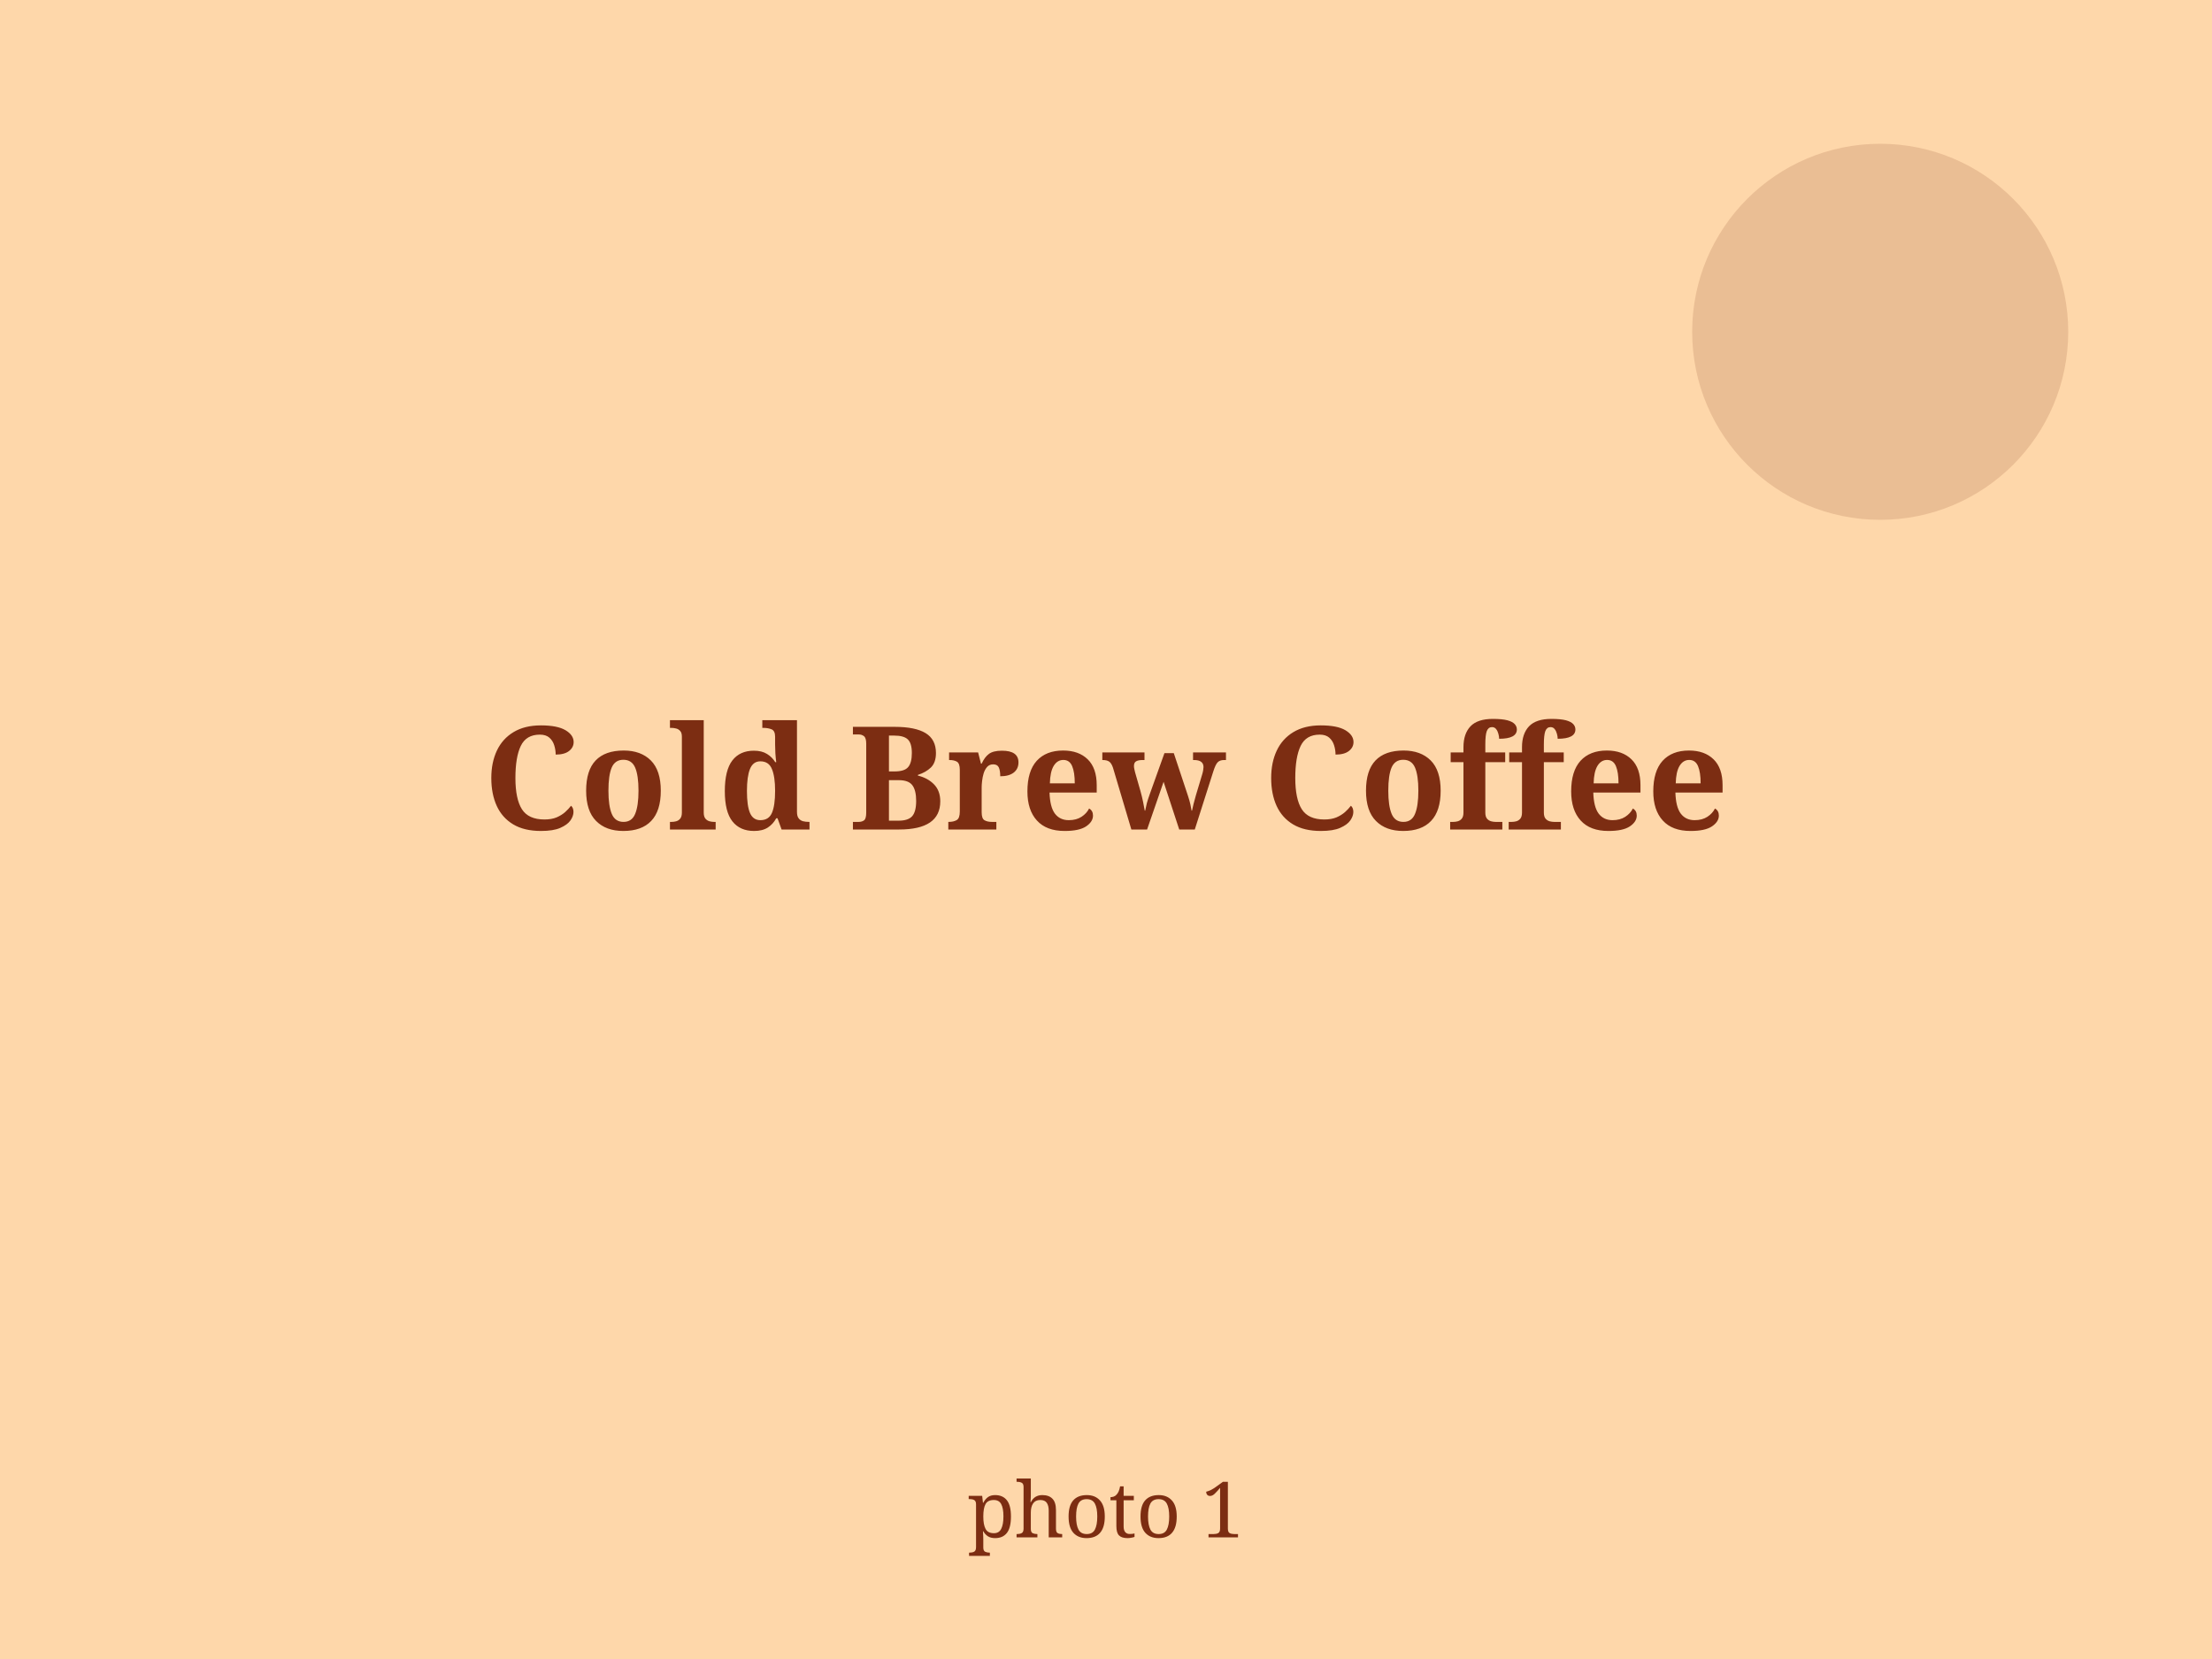
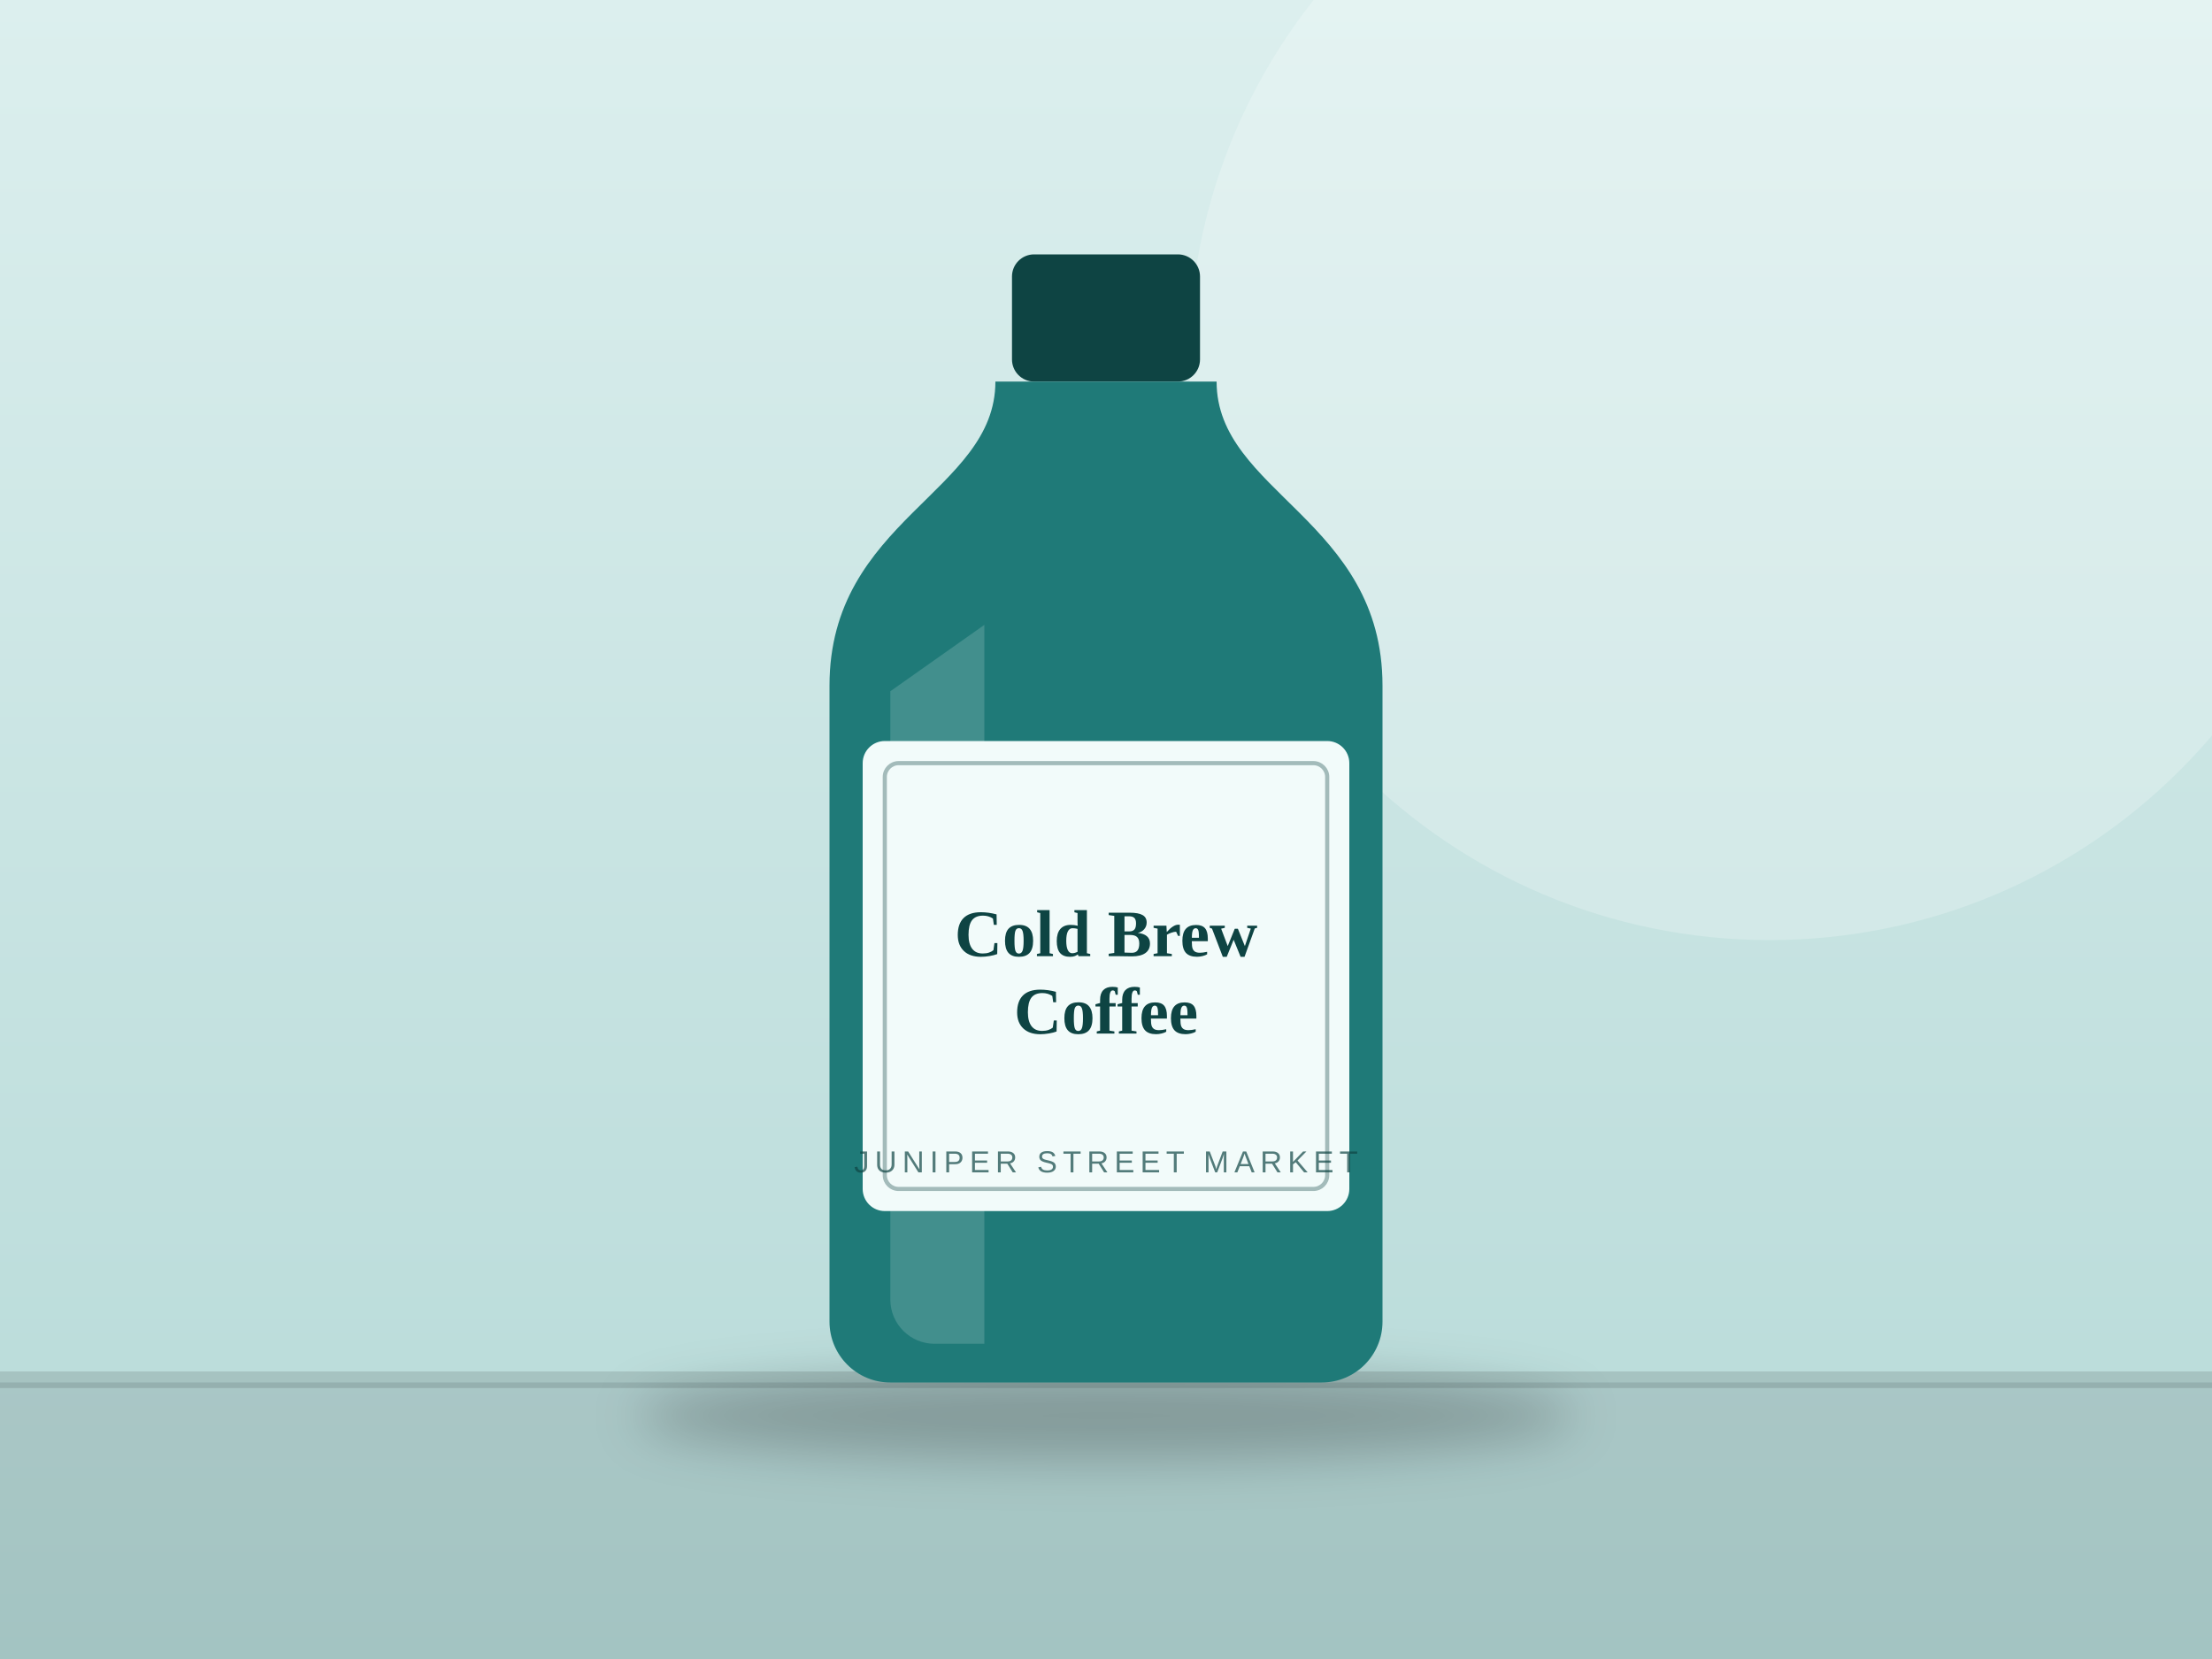
- <svg xmlns="http://www.w3.org/2000/svg" viewBox="0 0 400 300" role="img">
-   <rect width="400" height="300" fill="#fed7aa" />
-   <circle cx="340" cy="60" r="34" fill="#7c2d12" opacity="0.15" />
-   <text x="200" y="150" text-anchor="middle" font-family="Georgia, serif" font-size="26" font-weight="bold" fill="#7c2d12">Cold Brew Coffee</text>
-   <text x="200" y="278" text-anchor="middle" font-family="Georgia, serif" font-size="14" fill="#7c2d12">photo 1</text>
+ <svg xmlns="http://www.w3.org/2000/svg" viewBox="0 0 800 600" role="img">
+   <defs>
+     <linearGradient id="b" x1="0" y1="0" x2="0" y2="1">
+       <stop offset="0" stop-color="#dcefee" />
+       <stop offset="1" stop-color="#b5d9d7" />
+     </linearGradient>
+     <filter id="s" x="-30%" y="-200%" width="160%" height="500%">
+       <feGaussianBlur stdDeviation="9" />
+     </filter>
+   </defs>
+   <rect width="800" height="600" fill="url(#b)" />
+   <circle cx="640" cy="130" r="210" fill="#fff" opacity="0.22" />
+   <rect y="500" width="800" height="100" fill="#000" opacity="0.10" />
+   <rect y="496" width="800" height="6" fill="#000" opacity="0.12" />
+   <ellipse cx="400" cy="512" rx="170" ry="16" fill="#000" opacity="0.22" filter="url(#s)" />
+   <g transform="translate(400 320) scale(1.0) translate(-400 -320)">
+     <rect x="366" y="92" width="68" height="46" rx="8" fill="#0e4443" />
+     <path d="M360 138 h80 c0 40 60 50 60 110 v230 a22 22 0 0 1 -22 22 h-156 a22 22 0 0 1 -22 -22 v-230 c0 -60 60 -70 60 -110z" fill="#1f7a78" />
+     <path d="M322 250 v220 a16 16 0 0 0 16 16 h18 v-260z" fill="#fff" opacity="0.16" />
+     <rect x="312" y="268" width="176" height="170" rx="8" fill="#f2fbfa" />
+     <rect x="320" y="276" width="160" height="154" rx="5" fill="none" stroke="#0e4443" stroke-width="1.5" opacity="0.35" />
+     <text x="400" y="339" text-anchor="middle" dominant-baseline="middle" font-family="Georgia, 'Times New Roman', serif" font-size="24" font-weight="bold" fill="#0e4443">Cold Brew</text>
+     <text x="400" y="367" text-anchor="middle" dominant-baseline="middle" font-family="Georgia, 'Times New Roman', serif" font-size="24" font-weight="bold" fill="#0e4443">Coffee</text>
+     <text x="400" y="424" text-anchor="middle" font-family="Arial, sans-serif" font-size="11" letter-spacing="2" fill="#0e4443" opacity="0.7">JUNIPER STREET MARKET</text>
+   </g>
</svg>
